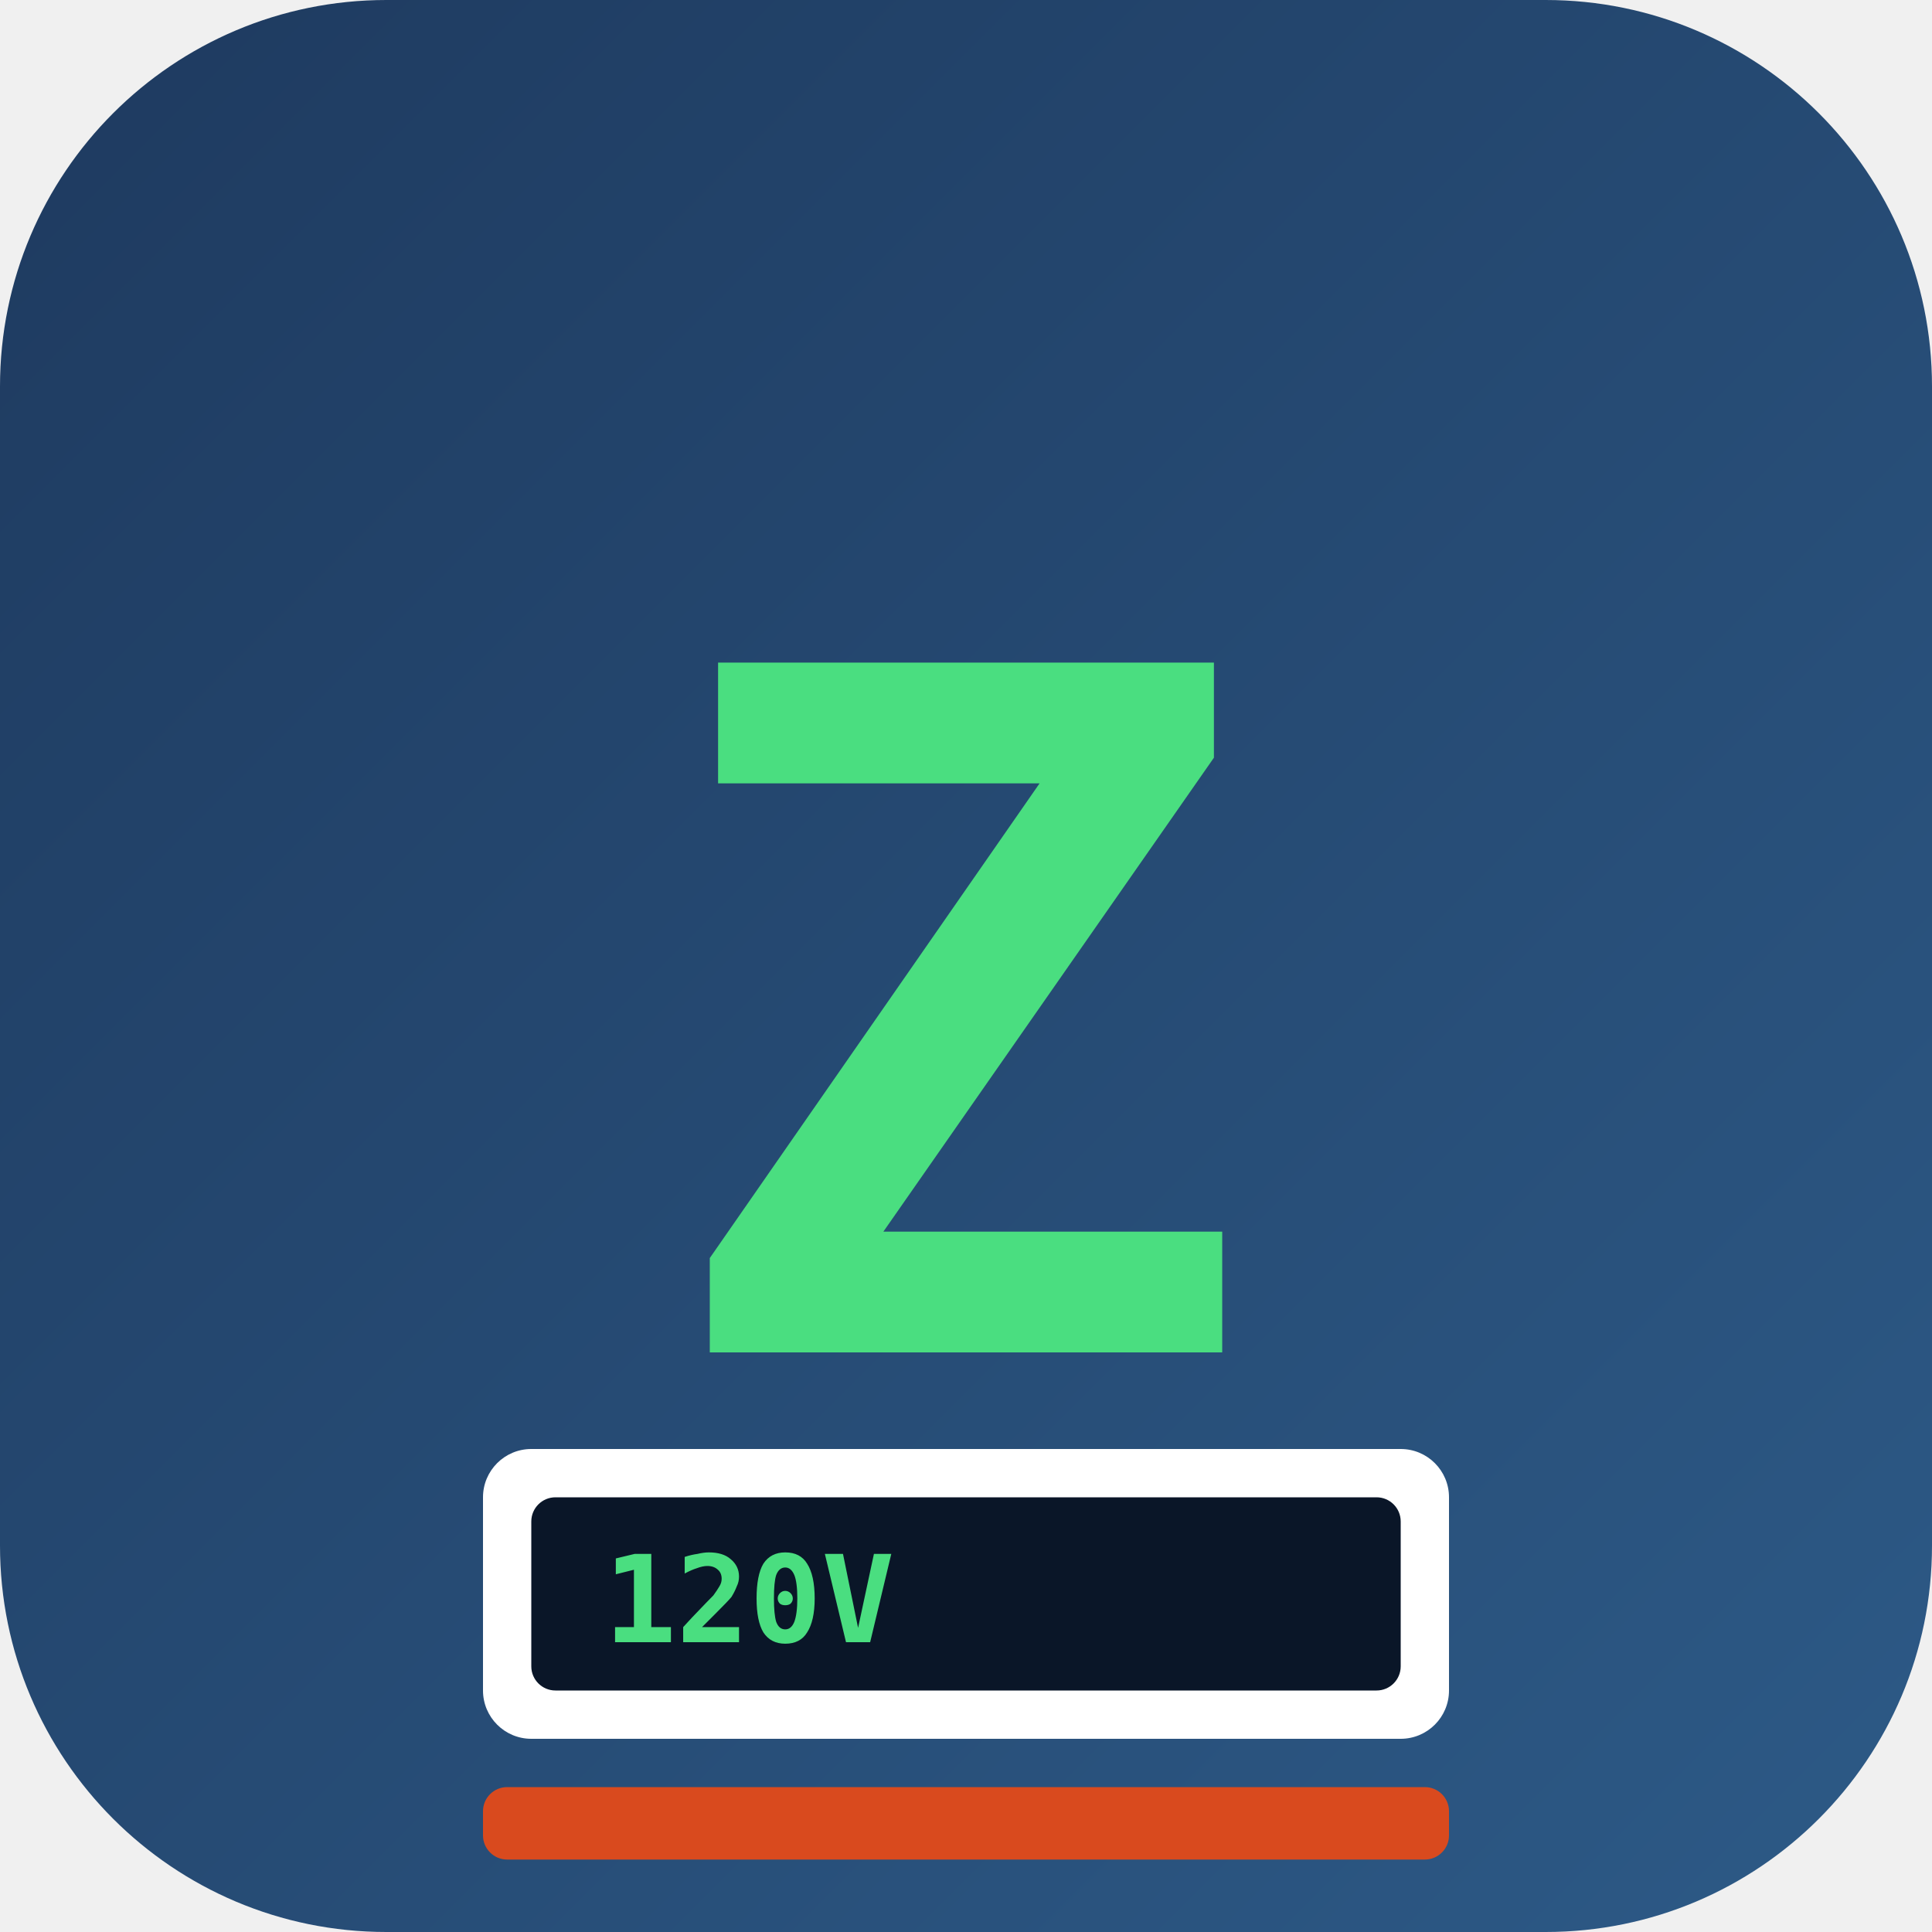
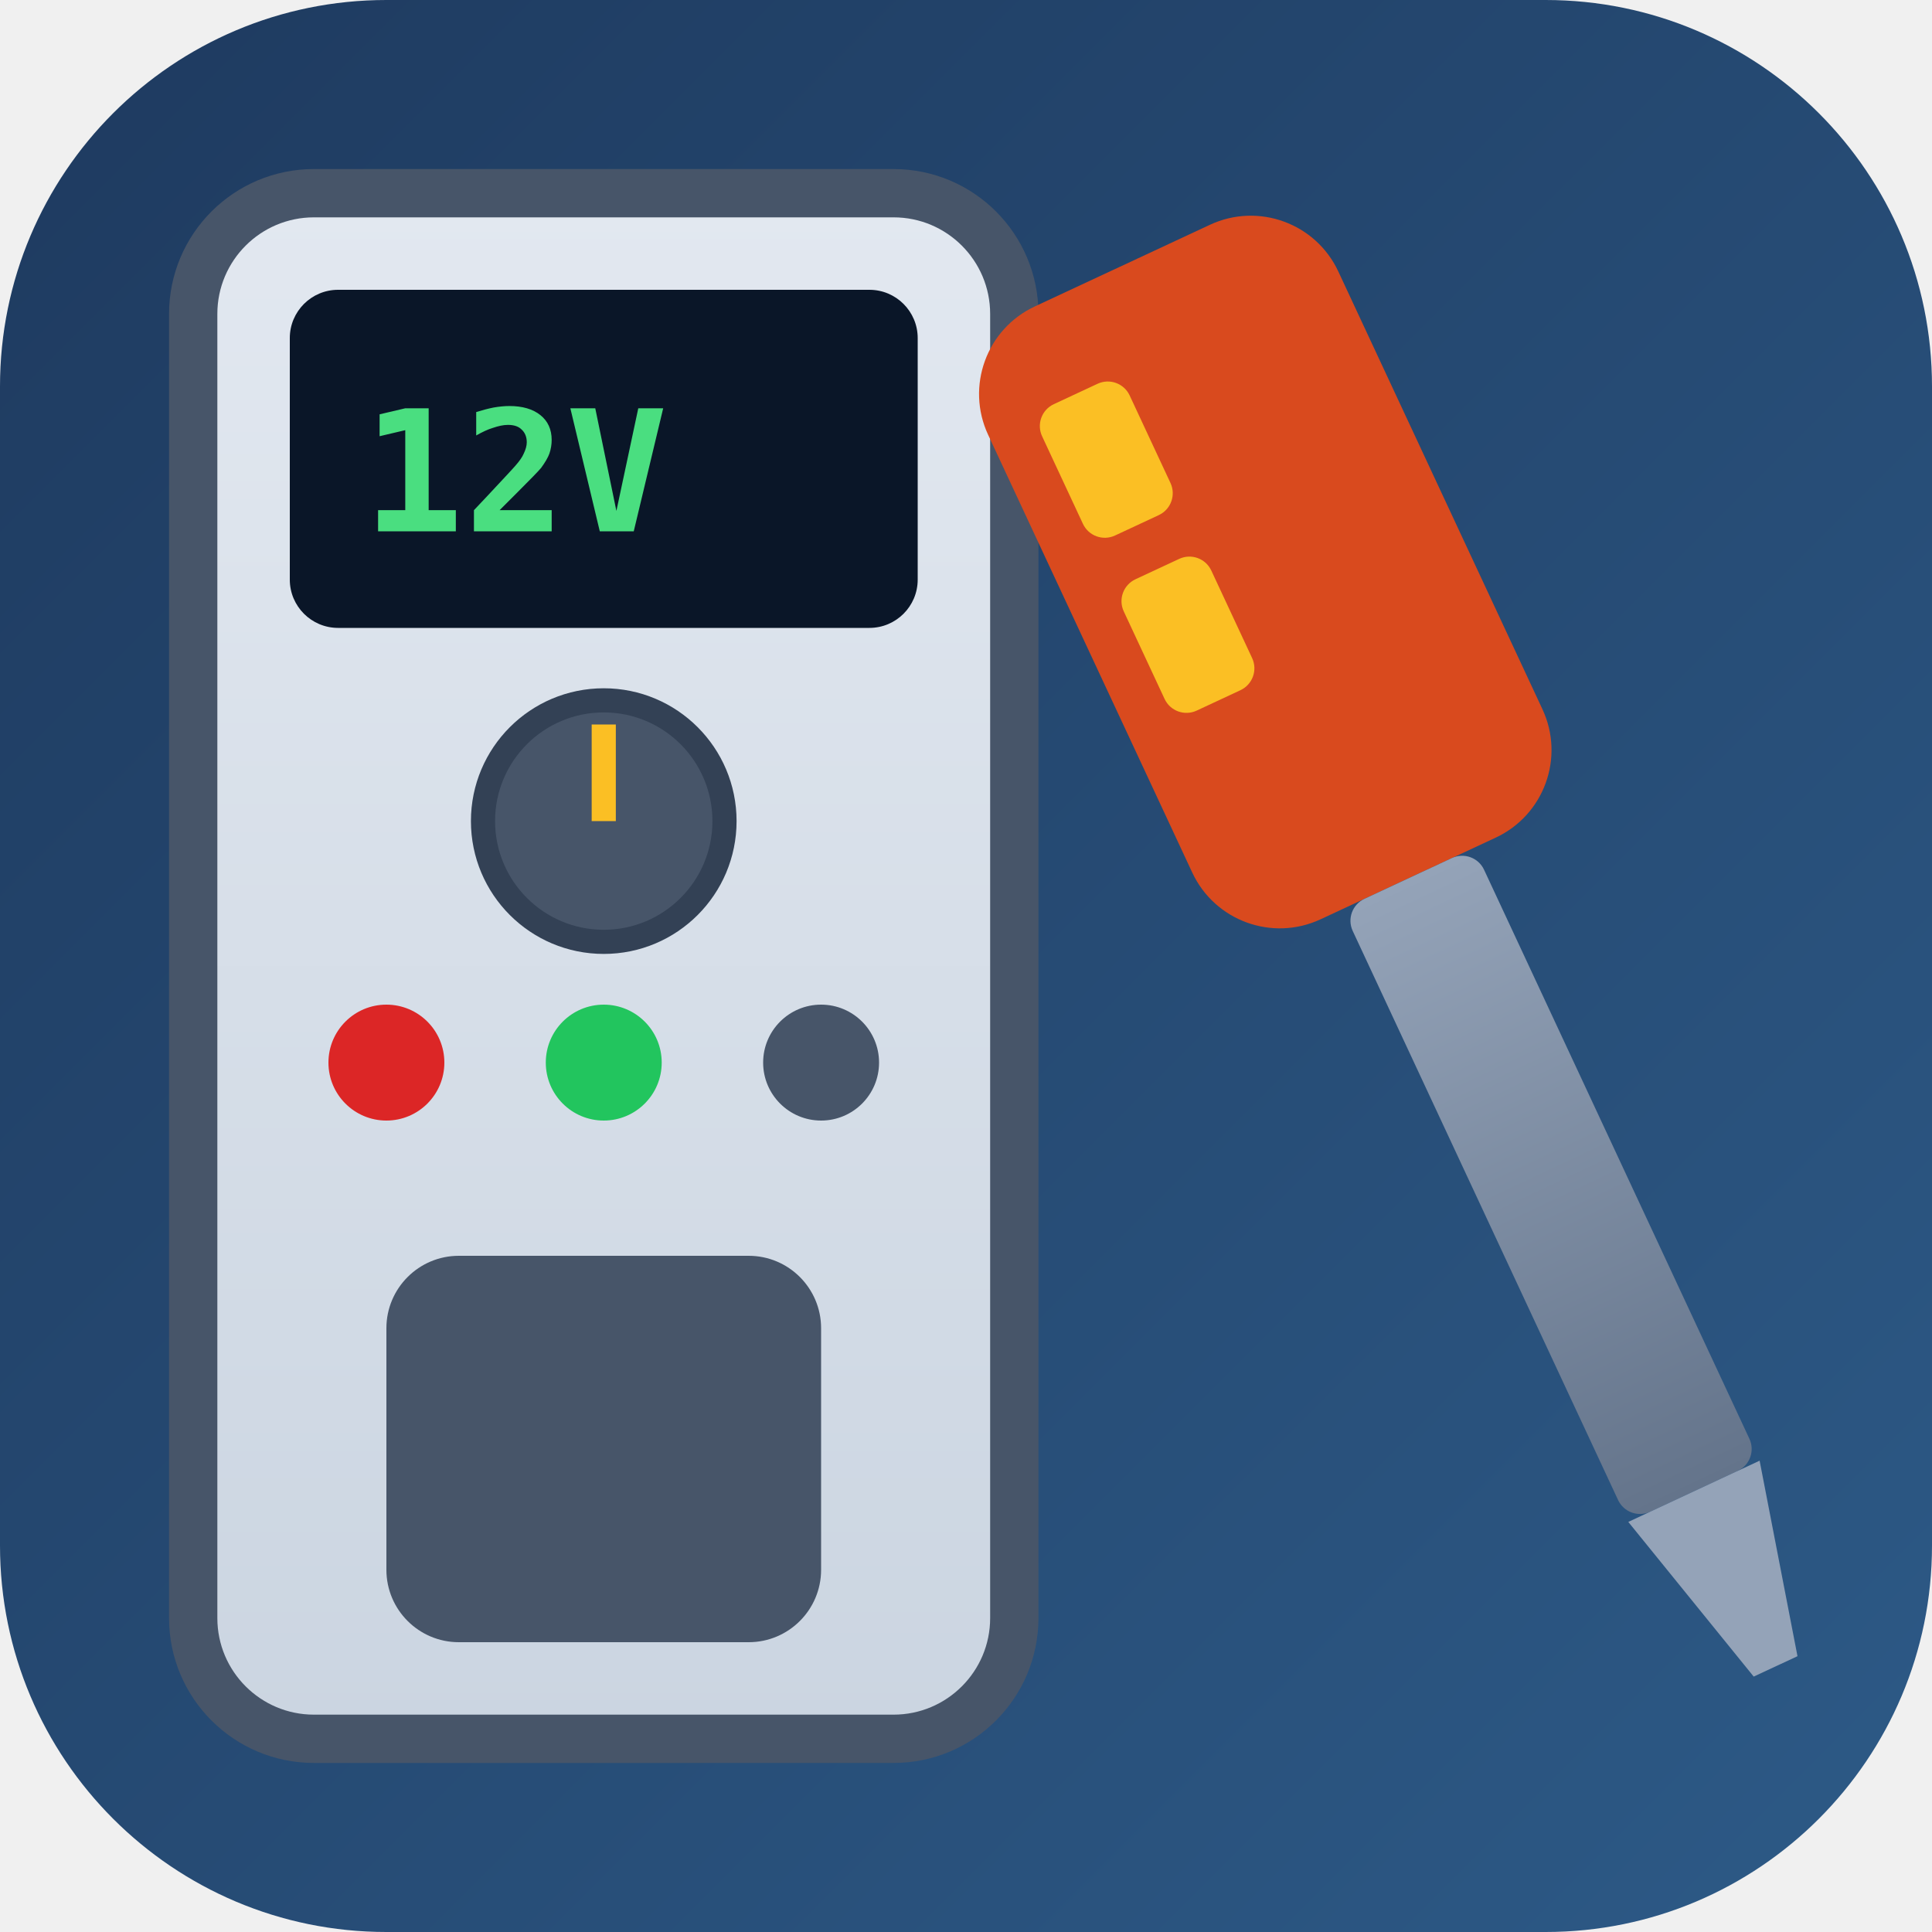
<svg xmlns="http://www.w3.org/2000/svg" viewBox="0 0 40 40" width="40" height="40">
  <defs>
-     <linearGradient id="bgGrad8" x1="0%" y1="0%" x2="100%" y2="100%">
+     <linearGradient id="lg2" x1="0%" y1="0%" x2="100%" y2="100%">
      <stop offset="0%" style="stop-color:#1e3a5f" />
      <stop offset="100%" style="stop-color:#2d5a87" />
    </linearGradient>
+     <linearGradient id="scr2" x1="0%" y1="0%" x2="0%" y2="100%">
+       <stop offset="0%" style="stop-color:#94a3b8" />
+       <stop offset="100%" style="stop-color:#64748b" />
+     </linearGradient>
+     <linearGradient id="mm2" x1="0%" y1="0%" x2="0%" y2="100%">
+       <stop offset="0%" style="stop-color:#e2e8f0" />
+       <stop offset="100%" style="stop-color:#cbd5e1" />
+     </linearGradient>
  </defs>
-   <rect width="40" height="40" rx="8" fill="url(#bgGrad8)" />
-   <text x="20" y="28" text-anchor="middle" font-family="Arial Black, sans-serif" font-size="20" font-weight="900" fill="#4ade80" letter-spacing="-0.5">Z</text>
-   <rect x="10" y="30" width="20" height="6" rx="1" fill="#ffffff" />
-   <rect x="11" y="31" width="18" height="4" rx="0.5" fill="#0a1628" />
-   <text x="12.5" y="34" font-family="monospace" font-size="2.5" fill="#4ade80" font-weight="bold">120V</text>
-   <rect x="10" y="37" width="20" height="1.5" rx="0.5" fill="#d94a1e" />
+   <rect width="40" height="40" rx="8" fill="url(#lg2)" />
+   <rect x="4" y="4" width="17" height="32" rx="2.5" fill="url(#mm2)" stroke="#475569" stroke-width="1" />
+   <rect x="6" y="6" width="13" height="7" rx="1" fill="#0a1628" />
+   <text x="7.5" y="11" font-family="monospace" font-size="3.5" fill="#4ade80" font-weight="bold">12V</text>
+   <circle cx="12.5" cy="17" r="2.5" fill="#475569" stroke="#334155" stroke-width="0.5" />
+   <line x1="12.5" y1="15" x2="12.5" y2="17" stroke="#fbbf24" stroke-width="0.5" />
+   <circle cx="8" cy="22" r="1.2" fill="#dc2626" />
+   <circle cx="12.5" cy="22" r="1.2" fill="#22c55e" />
+   <circle cx="17" cy="22" r="1.2" fill="#475569" />
+   <rect x="8" y="26" width="9" height="8" rx="1.5" fill="#475569" />
+   <g transform="rotate(-25, 30, 20)">
+     <rect x="26" y="4" width="8" height="14" rx="2" fill="#d94a1e" />
+     <rect x="27" y="6" width="2" height="3" rx="0.5" fill="#fbbf24" />
+     <rect x="27" y="10" width="2" height="3" rx="0.5" fill="#fbbf24" />
+     <rect x="28.5" y="18" width="3" height="14" rx="0.5" fill="url(#scr2)" />
+     <polygon points="28.5,32 31.5,32 30.5,36 29.5,36" fill="#94a3b8" />
+   </g>
</svg>
